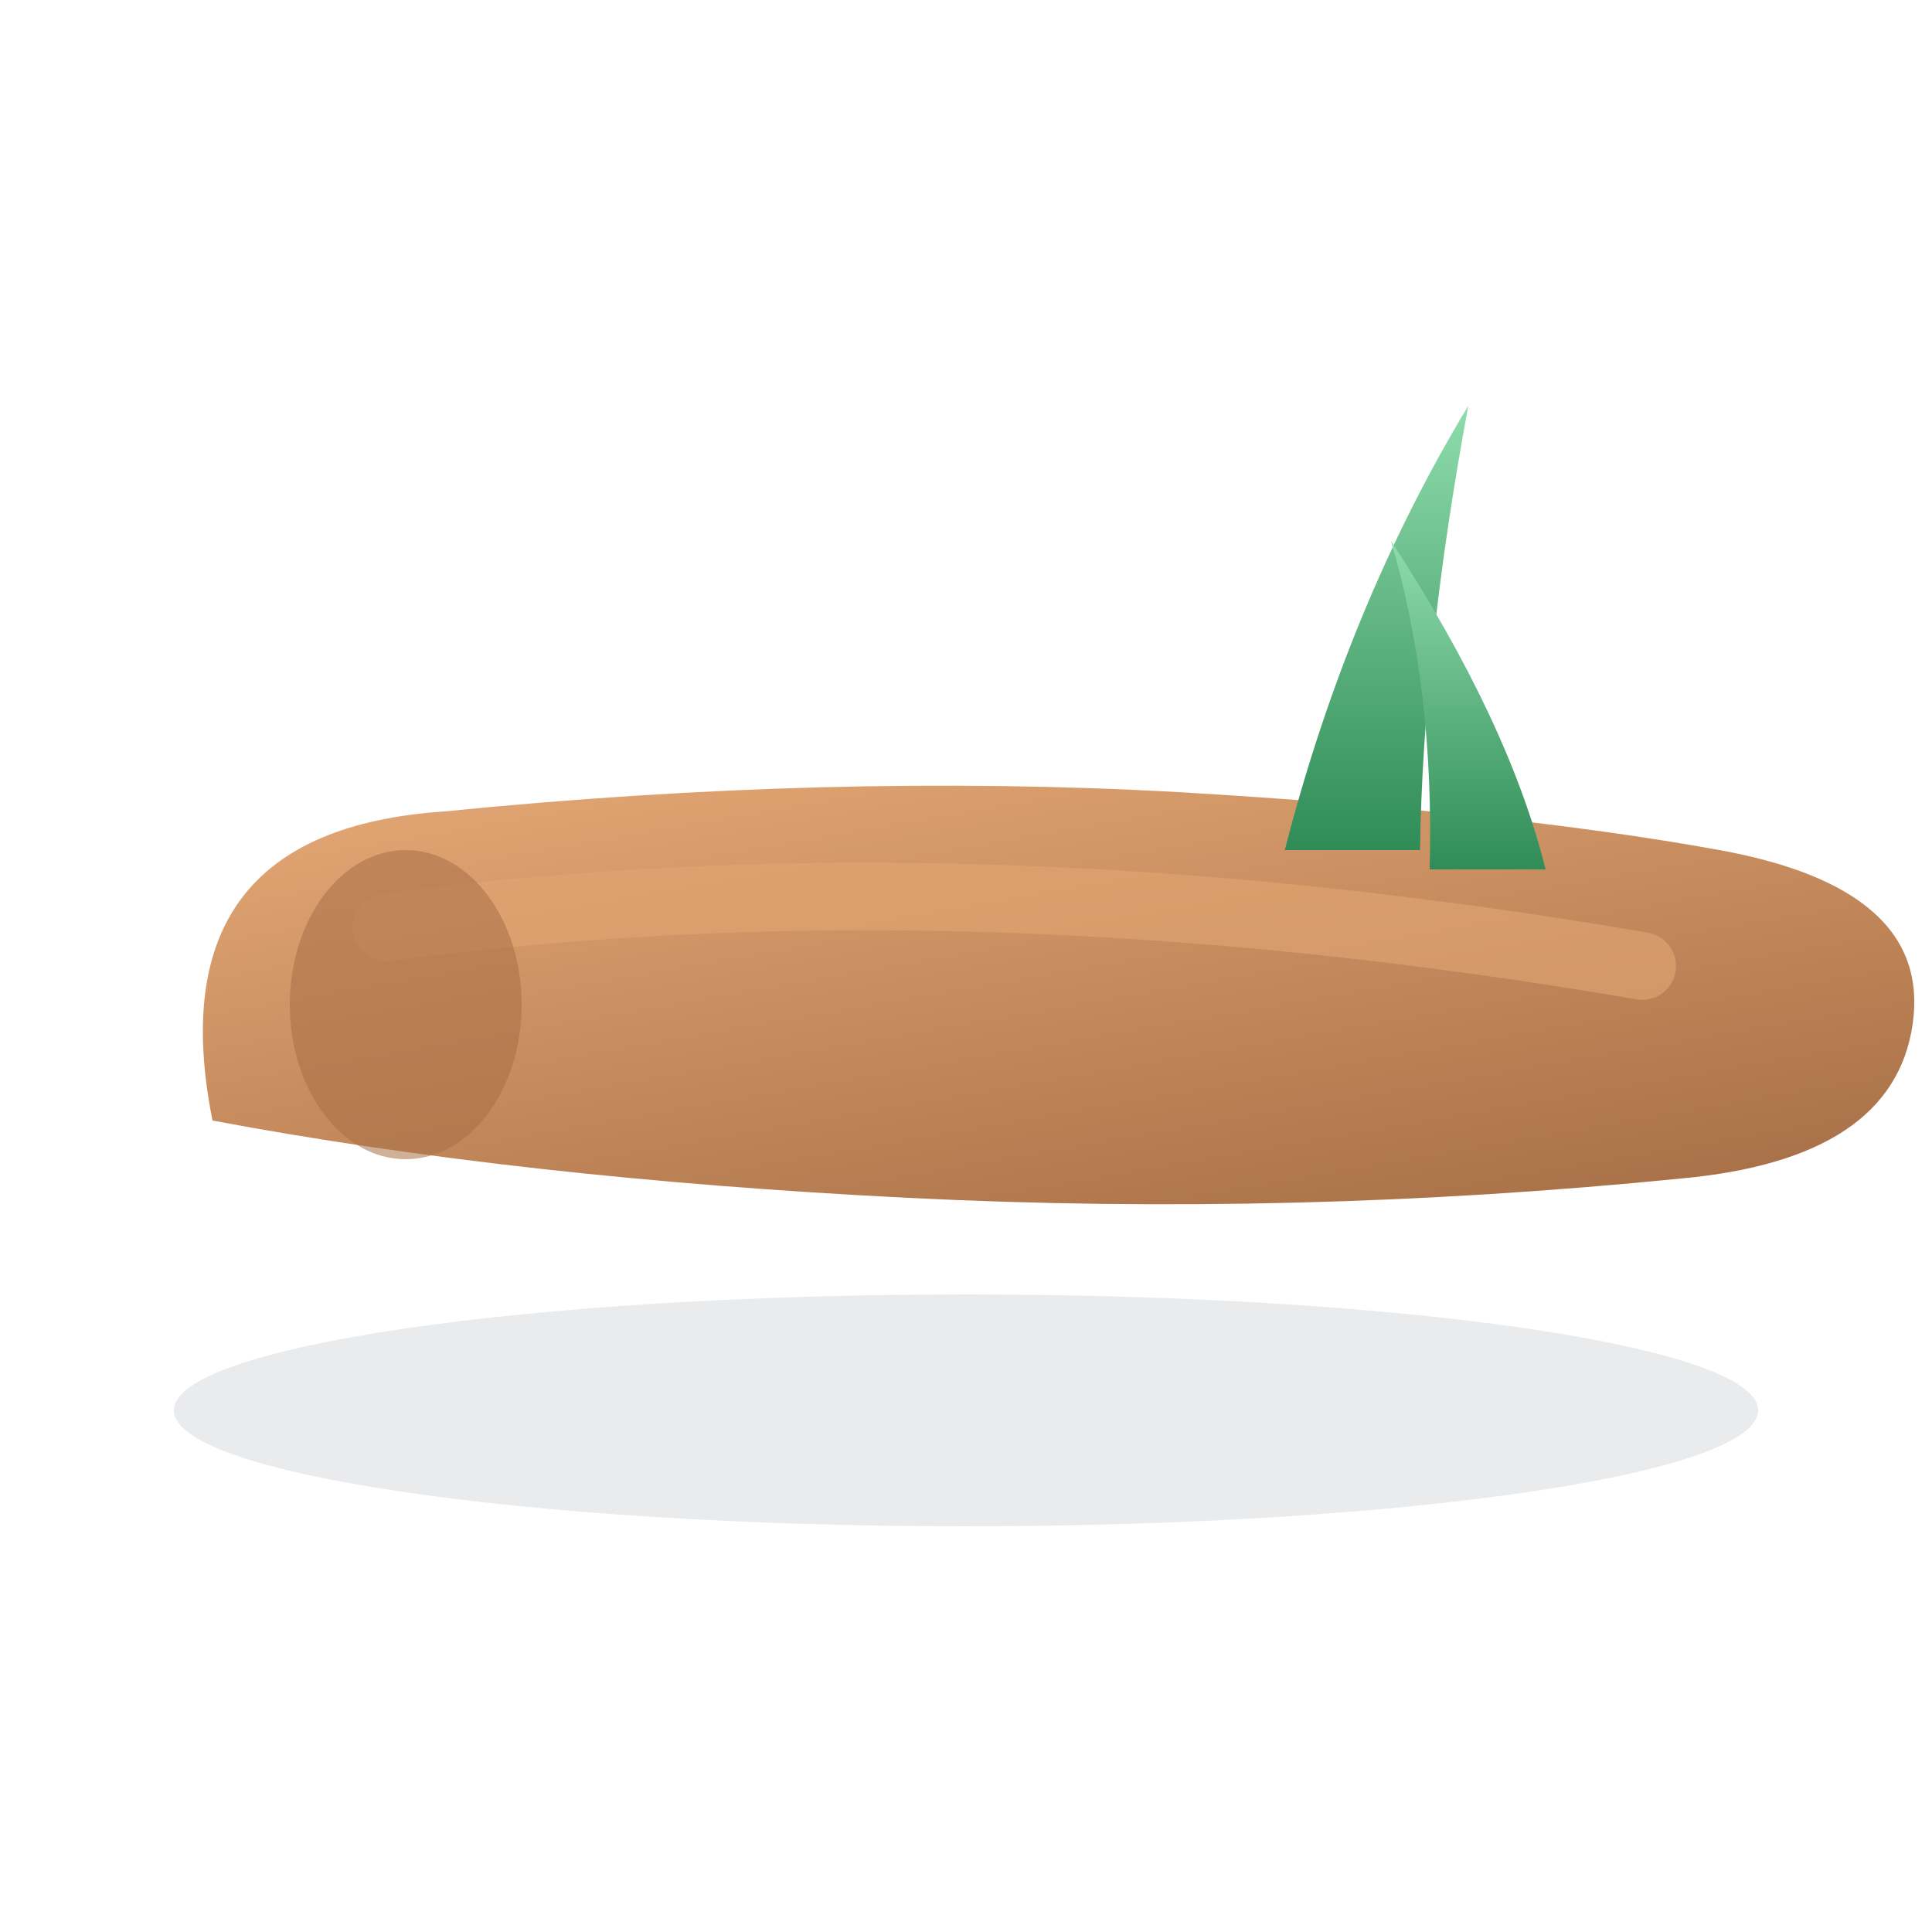
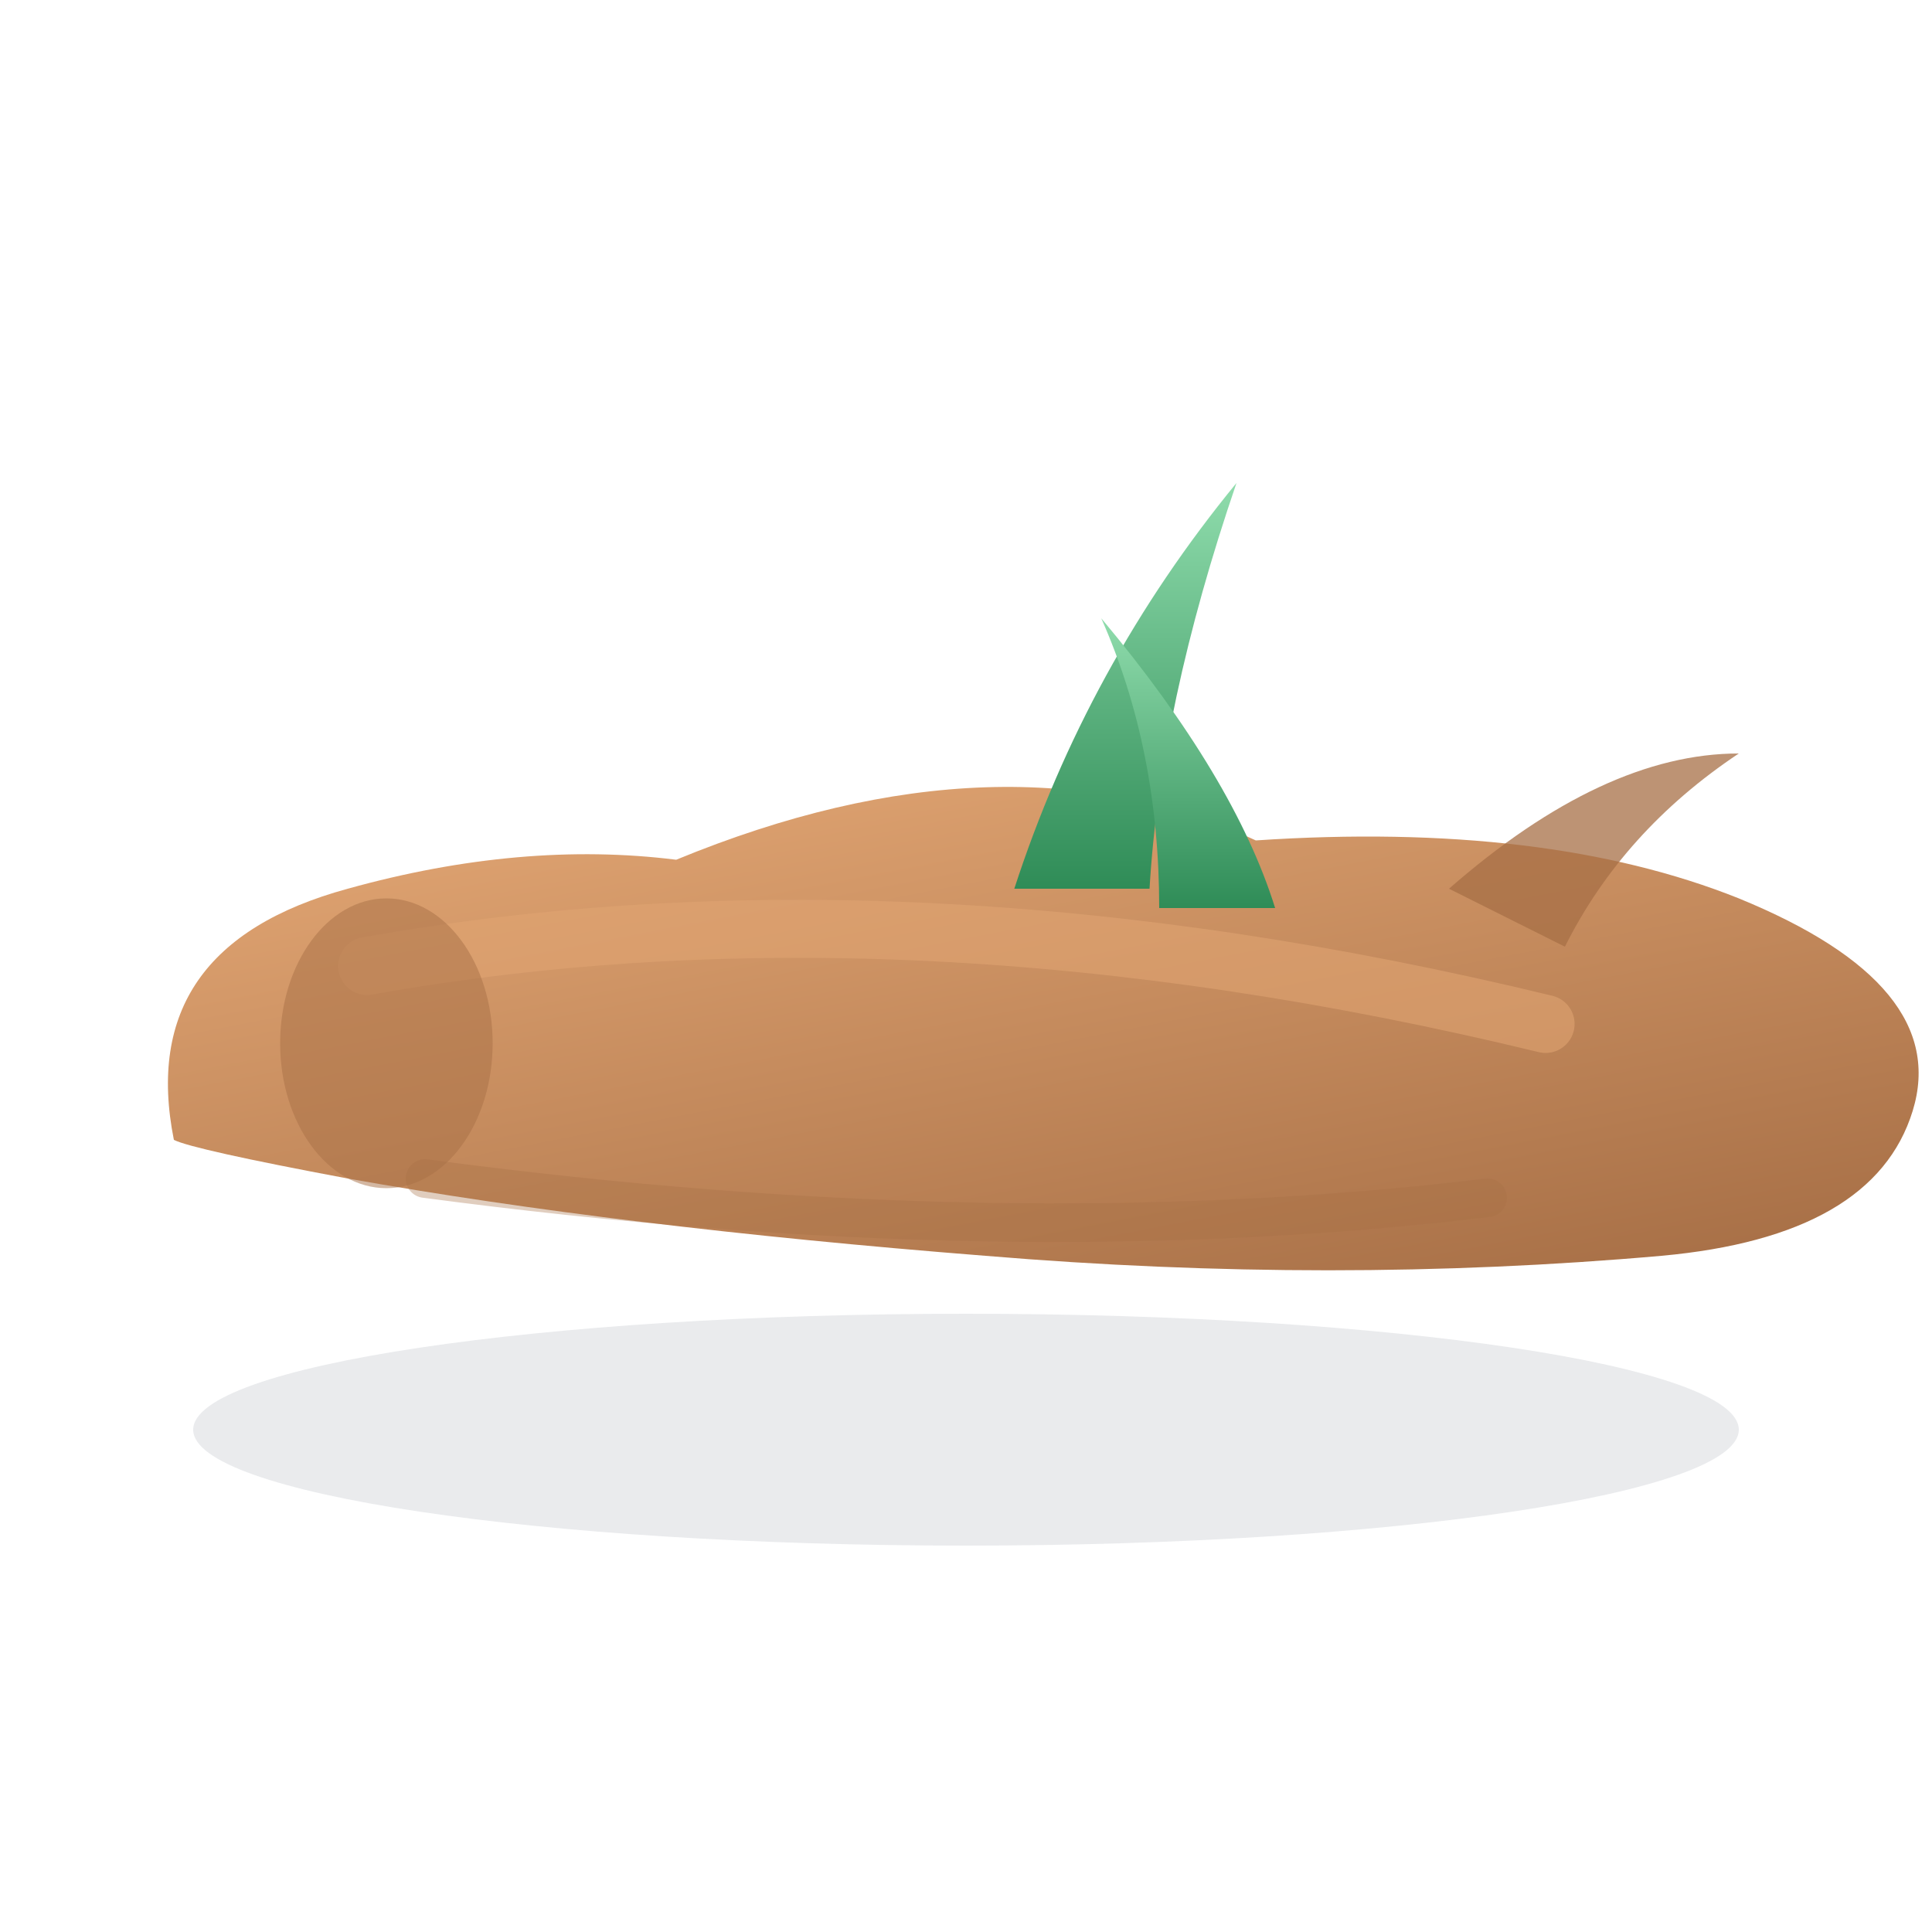
<svg xmlns="http://www.w3.org/2000/svg" viewBox="0 0 200 200" width="200" height="200">
  <defs>
    <linearGradient id="bladeGreen" x1="0" y1="0" x2="0" y2="1">
      <stop offset="0" stop-color="#8FDCAC" />
      <stop offset="1" stop-color="#2F8C57" />
    </linearGradient>
    <linearGradient id="woodGrad" x1="0.2" y1="0" x2="0.9" y2="1">
      <stop offset="0" stop-color="#E0A472" />
      <stop offset="1" stop-color="#A76F46" />
    </linearGradient>
  </defs>
  <g id="item-driftwood">
-     <ellipse cx="100" cy="146" rx="82" ry="12" fill="#243047" opacity="0.1" />
-     <path d="M 22 116 q -6 -30 24 -32 q 40 -4 76 -2 q 34 2 56 6 q 22 4 20 18 q -2 14 -24 16 q -40 4 -80 2 q -40 -2 -72 -8 Z" fill="url(#woodGrad)" />
-     <path d="M 40 96 q 60 -8 130 4" stroke="#E0A472" stroke-width="7" stroke-linecap="round" fill="none" opacity="0.65" />
-     <ellipse cx="42" cy="104" rx="12" ry="16" fill="#A76F46" opacity="0.55" />
+     <ellipse cx="100" cy="148" rx="80" ry="12" fill="#243047" opacity="0.1" />
+     <path d="M 18 118 q -4 -20 18 -26 q 18 -5 34 -3 q 34 -14 60 -2 q 30 -2 50 6 q 22 9 18 22 q -4 13 -26 15 q -34 3 -70 0 q -38 -3 -66 -8 q -16 -3 -18 -4 Z" fill="url(#woodGrad)" />
+     <path d="M 38 100 q 56 -10 122 6" stroke="#E0A472" stroke-width="6" stroke-linecap="round" fill="none" opacity="0.6" />
+     <path d="M 44 122 q 60 8 110 2" stroke="#A76F46" stroke-width="4" stroke-linecap="round" fill="none" opacity="0.35" />
+     <ellipse cx="40" cy="108" rx="11" ry="15" fill="#A76F46" opacity="0.5" />
+     <path d="M 150 92 q 16 -14 30 -14 q -12 8 -18 20" fill="#A76F46" opacity="0.75" />
    <g fill="url(#bladeGreen)">
-       <path d="M 133 88 Q 139.5 62.7 152 42 Q 147.3 67.3 147 88 Z" />
-       <path d="M 148 90 Q 148.5 71.3 144 56 Q 156.2 74.7 160 90 Z" />
+       <path d="M 105 92 Q 112.5 68.9 128 50 Q 120.1 73.1 119 92 Z" />
+       <path d="M 120 94 Q 120 77.5 114 64 Q 127.8 80.5 132 94 Z" />
    </g>
  </g>
</svg>
